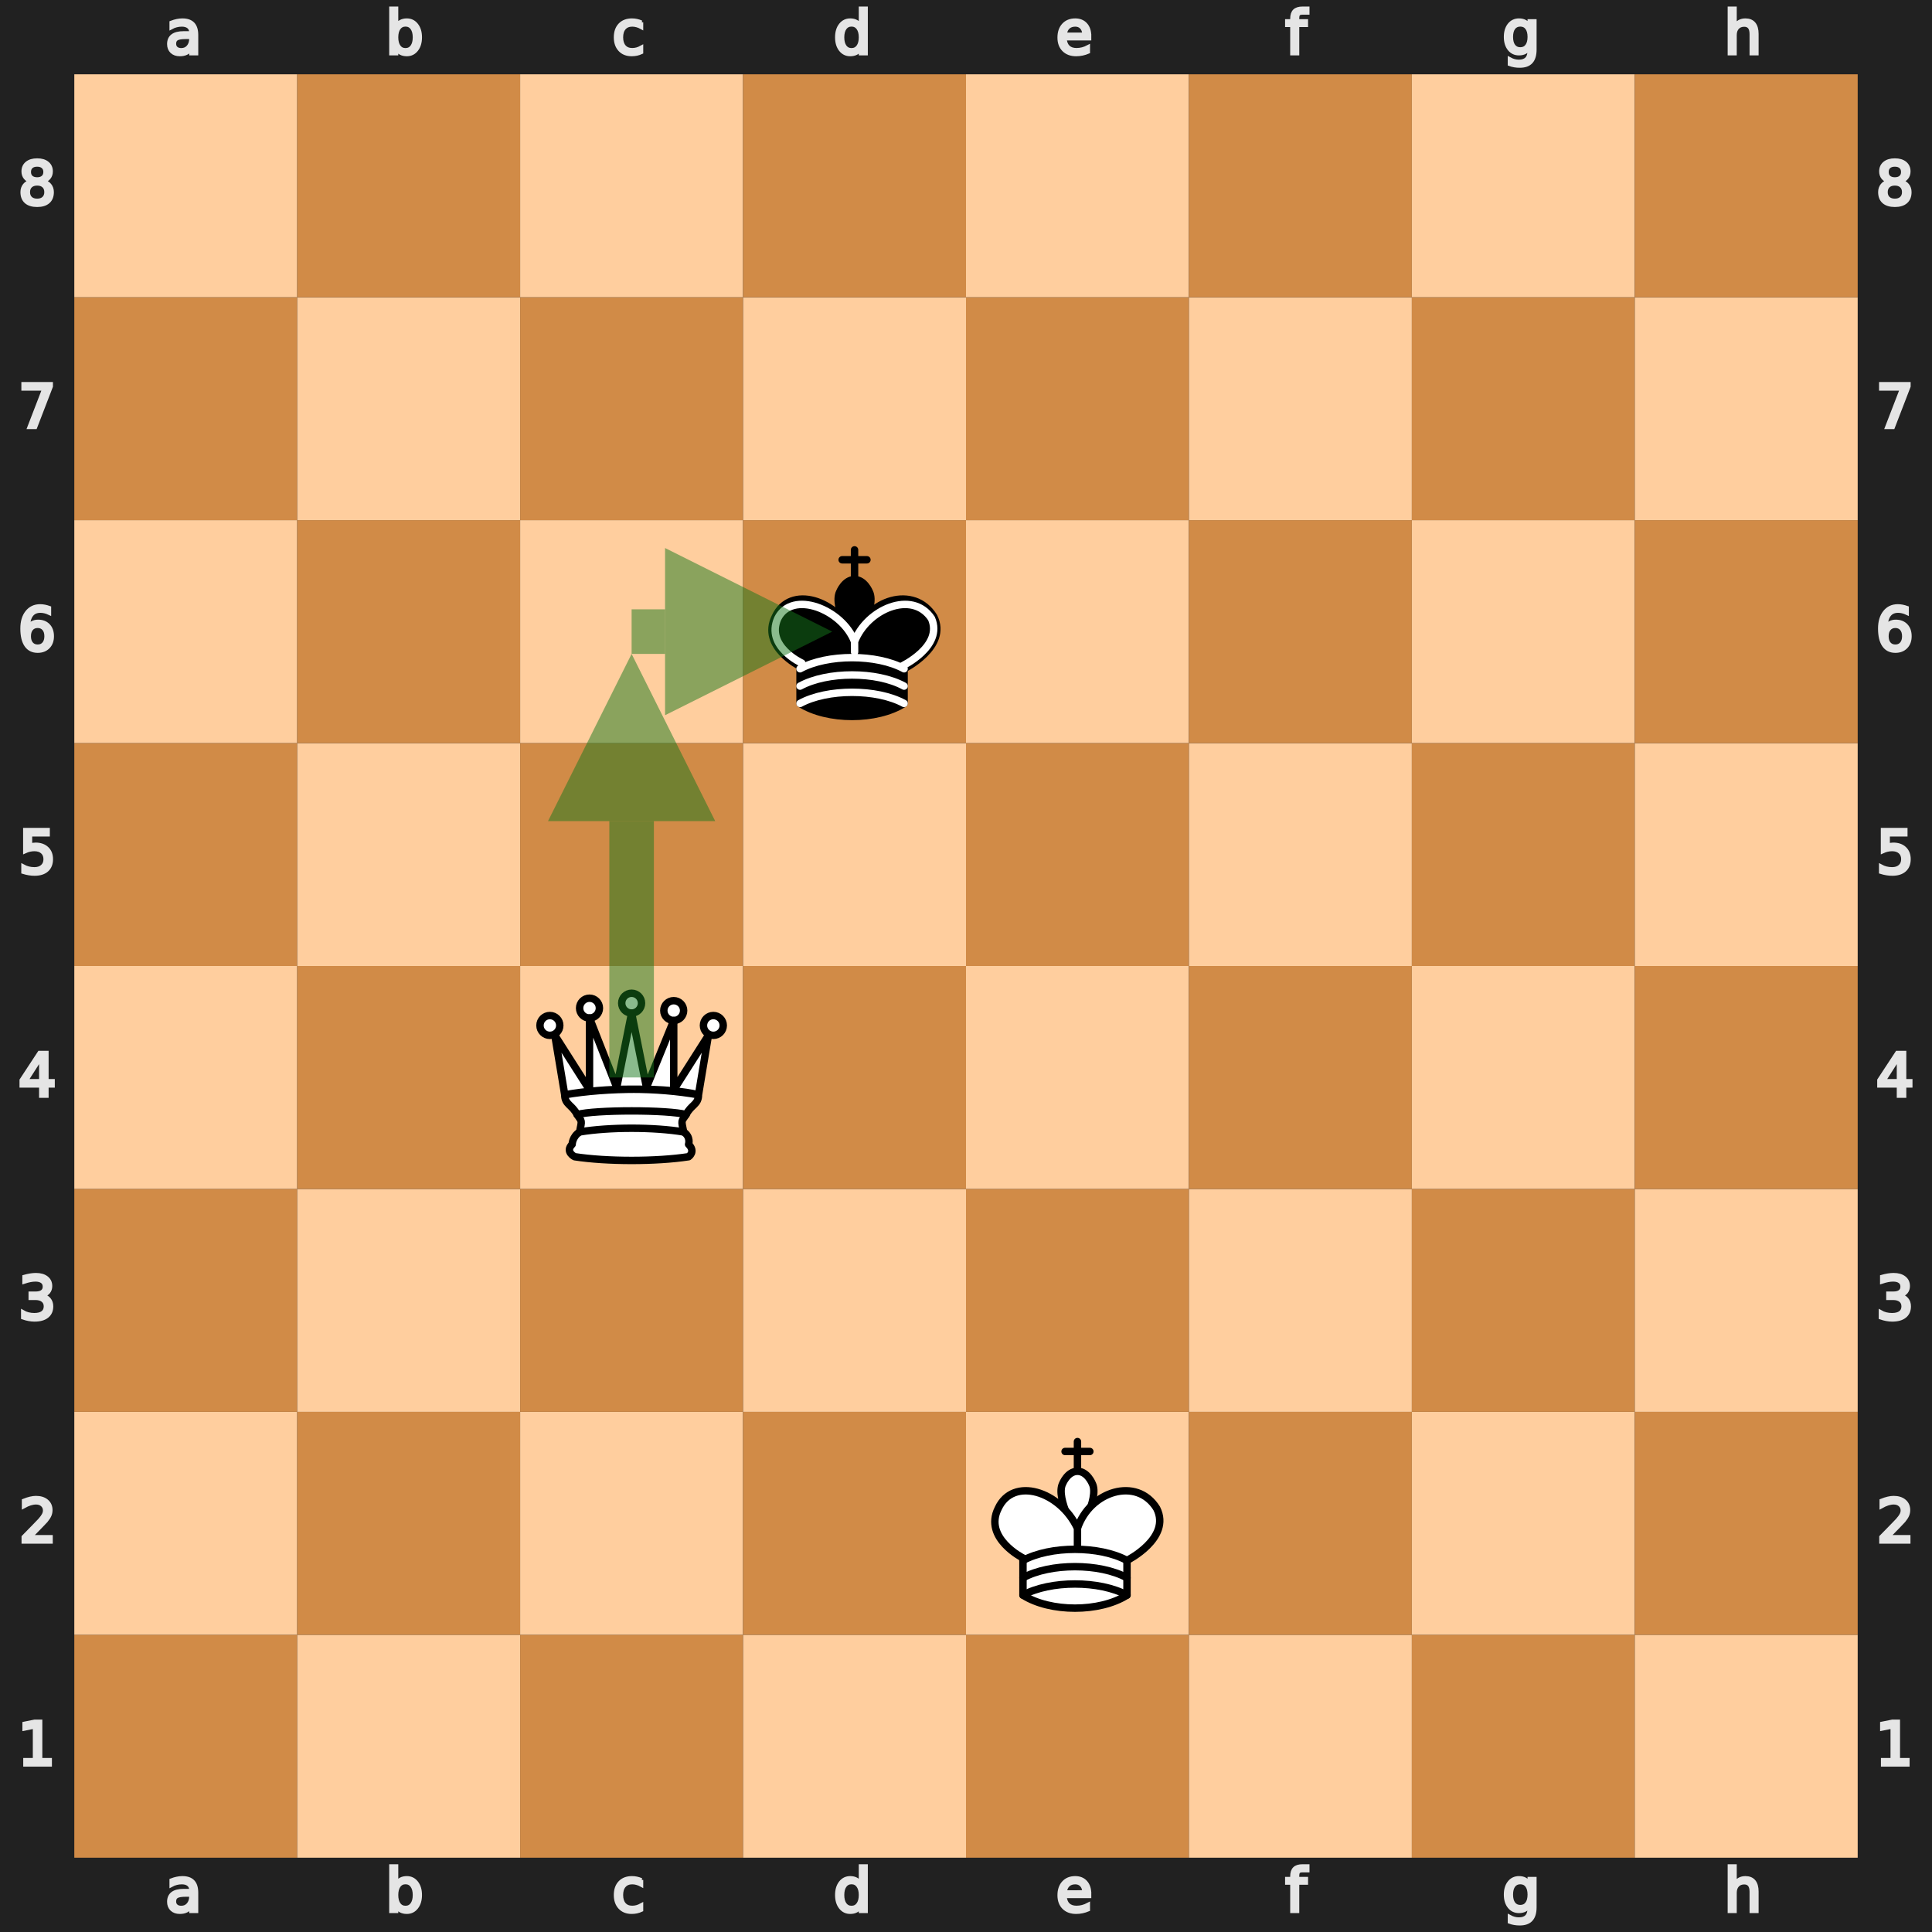
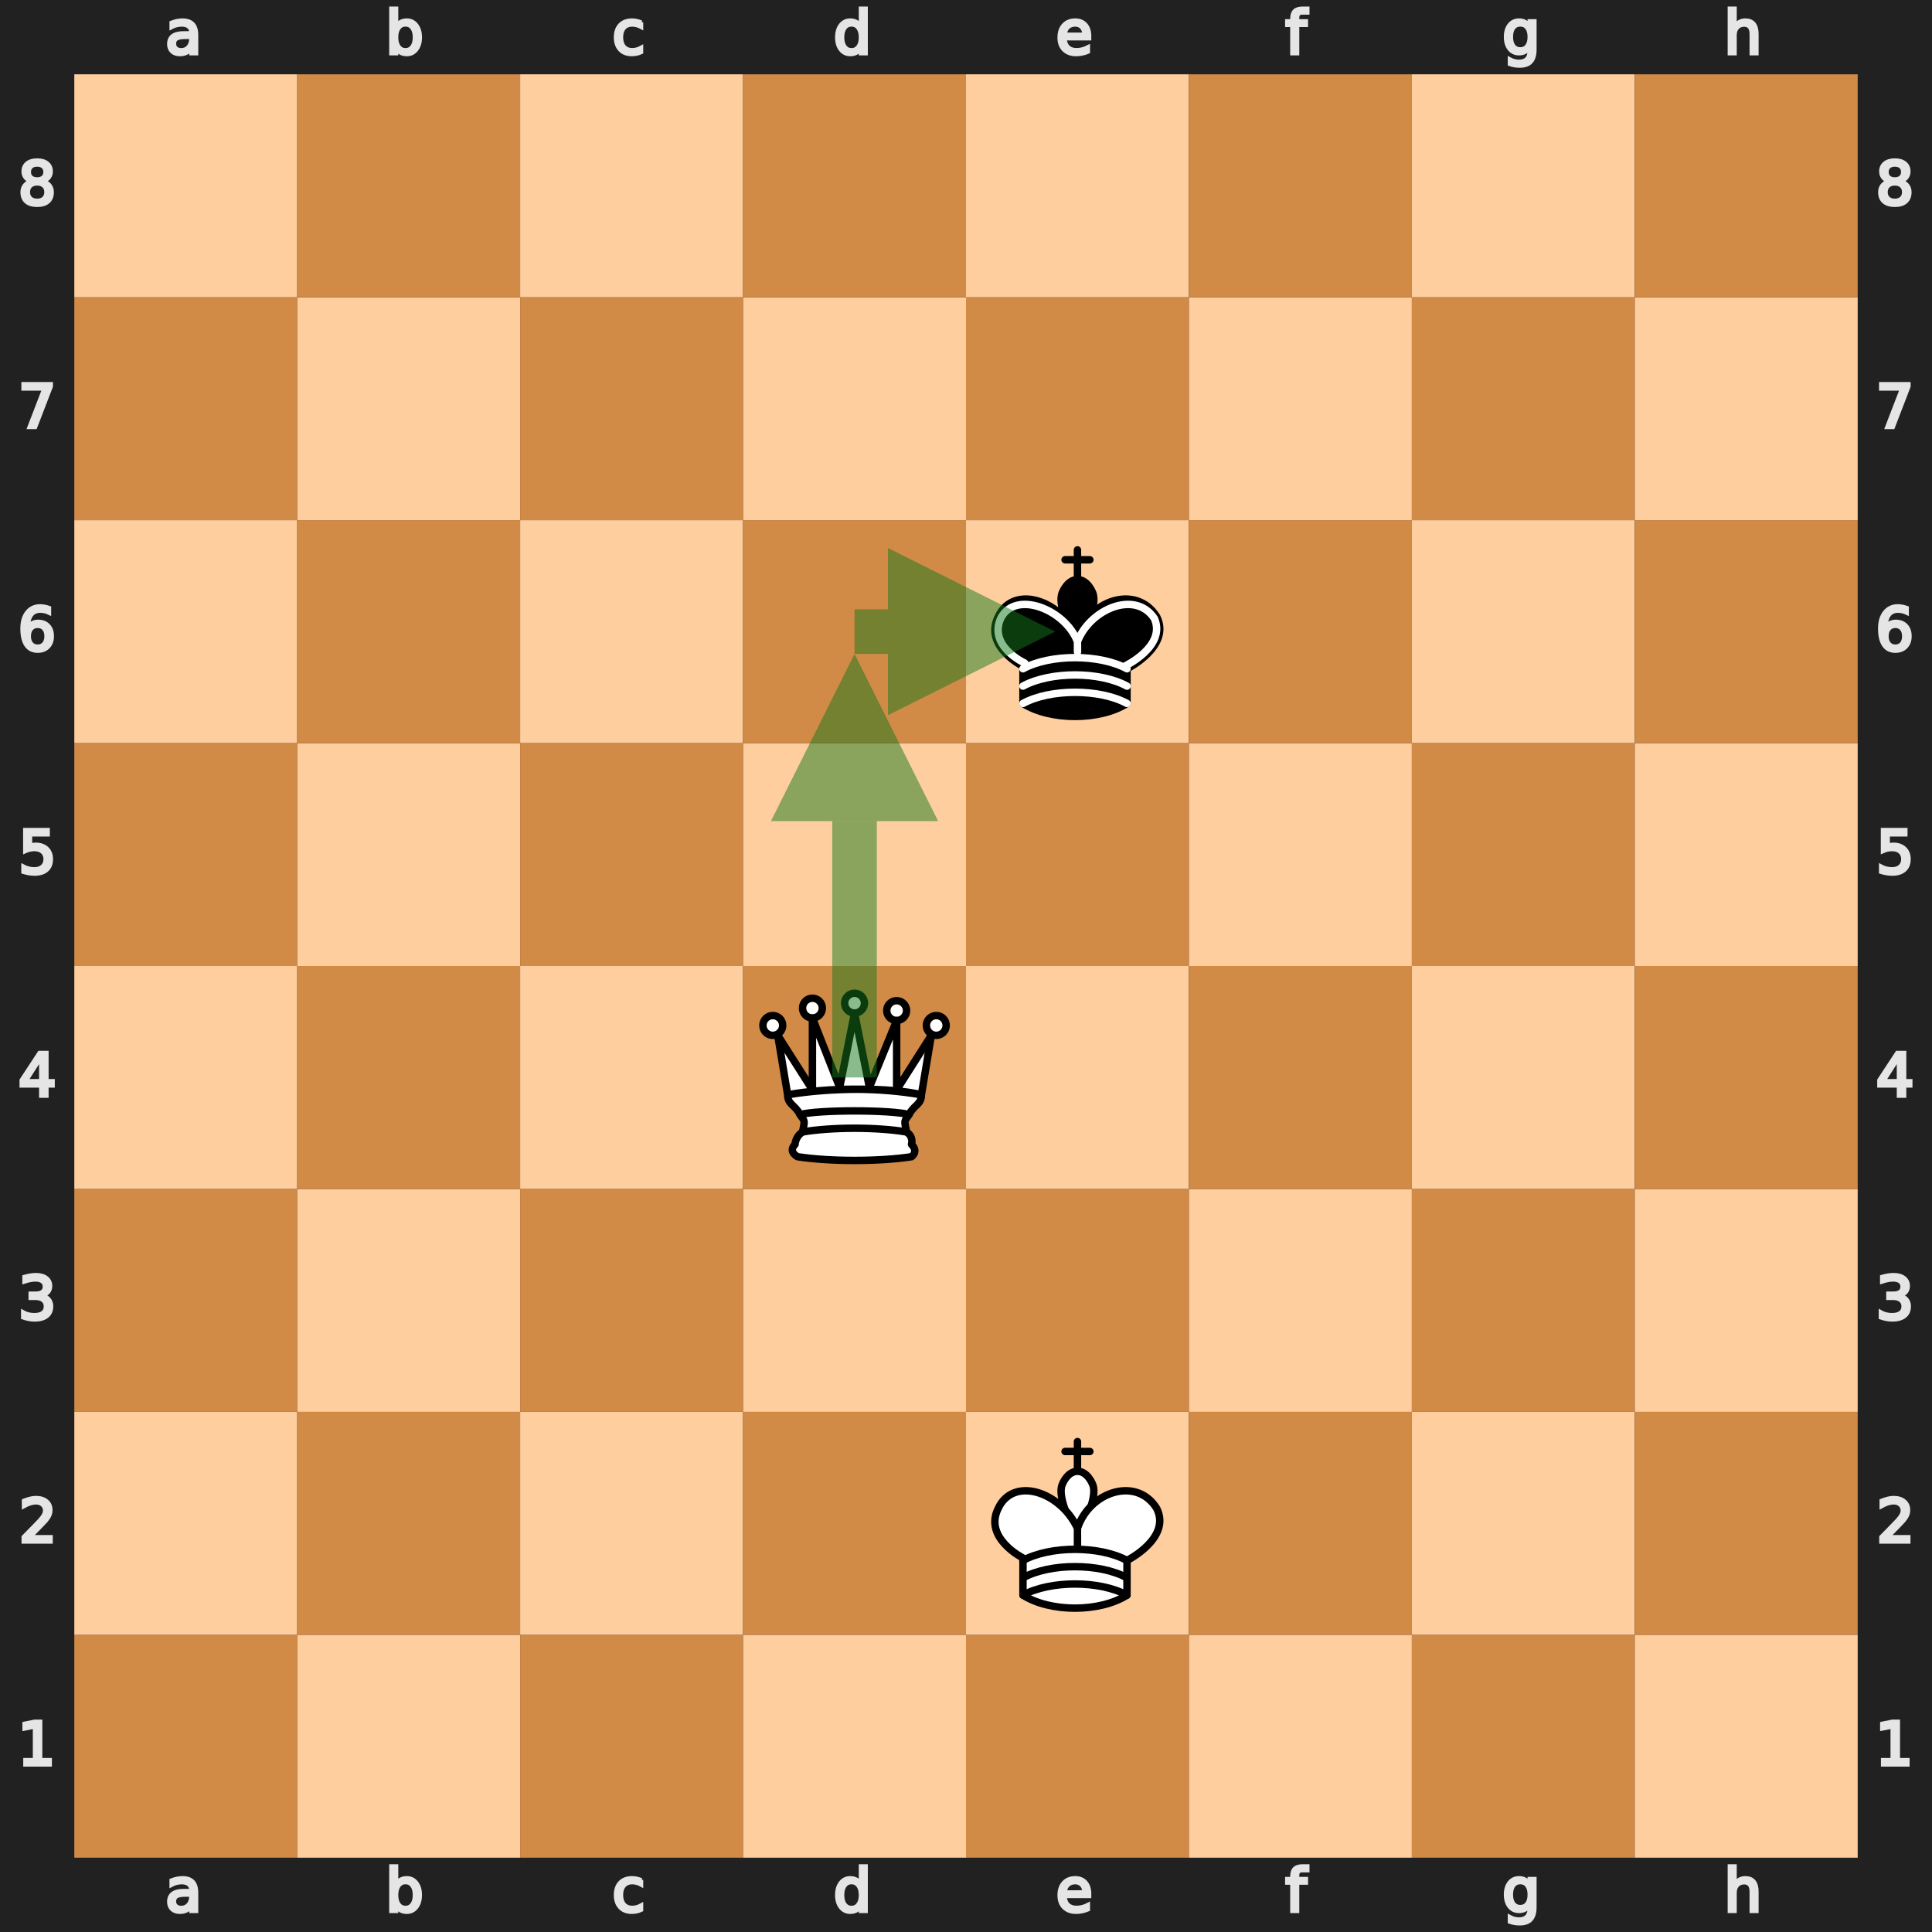
<svg xmlns="http://www.w3.org/2000/svg" xmlns:xlink="http://www.w3.org/1999/xlink" version="1.2" baseProfile="tiny" viewBox="0 0 390 390">
  <defs>
    <g id="white-queen" class="white queen" fill="#fff" fill-rule="evenodd" stroke="#000" stroke-width="1.5" stroke-linecap="round" stroke-linejoin="round">
      <path d="M8 12a2 2 0 1 1-4 0 2 2 0 1 1 4 0zM24.5 7.5a2 2 0 1 1-4 0 2 2 0 1 1 4 0zM41 12a2 2 0 1 1-4 0 2 2 0 1 1 4 0zM16 8.5a2 2 0 1 1-4 0 2 2 0 1 1 4 0zM33 9a2 2 0 1 1-4 0 2 2 0 1 1 4 0z" />
      <path d="M9 26c8.5-1.5 21-1.5 27 0l2-12-7 11V11l-5.5 13.5-3-15-3 15-5.5-14V25L7 14l2 12zM9 26c0 2 1.5 2 2.5 4 1 1.5 1 1 .5 3.5-1.5 1-1.5 2.5-1.5 2.5-1.5 1.5.5 2.5.5 2.5 6.5 1 16.5 1 23 0 0 0 1.5-1 0-2.5 0 0 .5-1.5-1-2.5-.5-2.5-.5-2 .5-3.5 1-2 2.5-2 2.5-4-8.5-1.5-18.5-1.5-27 0z" stroke-linecap="butt" />
      <path d="M11.5 30c3.5-1 18.5-1 22 0M12 33.5c6-1 15-1 21 0" fill="none" />
    </g>
    <g id="white-king" class="white king" fill="none" fill-rule="evenodd" stroke="#000" stroke-width="1.5" stroke-linecap="round" stroke-linejoin="round">
      <path d="M22.5 11.63V6M20 8h5" stroke-linejoin="miter" />
      <path d="M22.5 25s4.5-7.5 3-10.5c0 0-1-2.5-3-2.5s-3 2.5-3 2.5c-1.5 3 3 10.5 3 10.5" fill="#fff" stroke-linecap="butt" stroke-linejoin="miter" />
      <path d="M11.5 37c5.5 3.5 15.5 3.5 21 0v-7s9-4.5 6-10.5c-4-6.5-13.5-3.5-16 4V27v-3.5c-3.5-7.5-13-10.5-16-4-3 6 5 10 5 10V37z" fill="#fff" />
      <path d="M11.5 30c5.5-3 15.5-3 21 0m-21 3.5c5.5-3 15.5-3 21 0m-21 3.5c5.5-3 15.5-3 21 0" />
    </g>
    <g id="black-king" class="black king" fill="none" fill-rule="evenodd" stroke="#000" stroke-width="1.5" stroke-linecap="round" stroke-linejoin="round">
      <path d="M22.5 11.63V6" stroke-linejoin="miter" />
      <path d="M22.5 25s4.5-7.5 3-10.5c0 0-1-2.5-3-2.5s-3 2.5-3 2.5c-1.5 3 3 10.5 3 10.5" fill="#000" stroke-linecap="butt" stroke-linejoin="miter" />
      <path d="M11.5 37c5.5 3.5 15.5 3.5 21 0v-7s9-4.5 6-10.5c-4-6.5-13.5-3.5-16 4V27v-3.5c-3.5-7.5-13-10.5-16-4-3 6 5 10 5 10V37z" fill="#000" />
      <path d="M20 8h5" stroke-linejoin="miter" />
      <path d="M32 29.5s8.5-4 6.03-9.65C34.15 14 25 18 22.5 24.5l.01 2.1-.01-2.1C20 18 9.906 14 6.997 19.85c-2.497 5.65 4.853 9 4.853 9M11.5 30c5.5-3 15.5-3 21 0m-21 3.5c5.5-3 15.5-3 21 0m-21 3.5c5.5-3 15.5-3 21 0" stroke="#fff" />
    </g>
  </defs>
  <rect x="0" y="0" width="390" height="390" fill="#212121" />
  <g transform="translate(20, 0) scale(0.75, 0.75)" fill="#e5e5e5" stroke="#e5e5e5">
    <path d="M23.328 10.016q-1.742 0-2.414.398-.672.398-.672 1.36 0 .765.5 1.218.508.445 1.375.445 1.196 0 1.914-.843.727-.852.727-2.258v-.32zm2.867-.594v4.992h-1.437v-1.328q-.492.797-1.227 1.18-.734.375-1.797.375-1.343 0-2.14-.75-.79-.758-.79-2.024 0-1.476.985-2.226.992-.75 2.953-.75h2.016V8.75q0-.992-.656-1.531-.649-.547-1.829-.547-.75 0-1.46.18-.711.18-1.368.539V6.062q.79-.304 1.532-.453.742-.156 1.445-.156 1.898 0 2.836.984.937.985.937 2.985z" />
  </g>
  <g transform="translate(20, 375) scale(0.75, 0.75)" fill="#e5e5e5" stroke="#e5e5e5">
    <path d="M23.328 10.016q-1.742 0-2.414.398-.672.398-.672 1.36 0 .765.5 1.218.508.445 1.375.445 1.196 0 1.914-.843.727-.852.727-2.258v-.32zm2.867-.594v4.992h-1.437v-1.328q-.492.797-1.227 1.18-.734.375-1.797.375-1.343 0-2.14-.75-.79-.758-.79-2.024 0-1.476.985-2.226.992-.75 2.953-.75h2.016V8.75q0-.992-.656-1.531-.649-.547-1.829-.547-.75 0-1.46.18-.711.18-1.368.539V6.062q.79-.304 1.532-.453.742-.156 1.445-.156 1.898 0 2.836.984.937.985.937 2.985z" />
  </g>
  <g transform="translate(65, 0) scale(0.75, 0.75)" fill="#e5e5e5" stroke="#e5e5e5">
    <path d="M24.922 10.047q0-1.586-.656-2.485-.649-.906-1.79-.906-1.14 0-1.796.906-.649.899-.649 2.485 0 1.586.649 2.492.656.898 1.797.898 1.14 0 1.789-.898.656-.906.656-2.492zm-4.89-3.055q.452-.781 1.14-1.156.695-.383 1.656-.383 1.594 0 2.586 1.266 1 1.265 1 3.328 0 2.062-1 3.328-.992 1.266-2.586 1.266-.96 0-1.656-.375-.688-.383-1.14-1.164v1.312h-1.446V2.258h1.445z" />
  </g>
  <g transform="translate(65, 375) scale(0.75, 0.75)" fill="#e5e5e5" stroke="#e5e5e5">
    <path d="M24.922 10.047q0-1.586-.656-2.485-.649-.906-1.79-.906-1.14 0-1.796.906-.649.899-.649 2.485 0 1.586.649 2.492.656.898 1.797.898 1.14 0 1.789-.898.656-.906.656-2.492zm-4.89-3.055q.452-.781 1.14-1.156.695-.383 1.656-.383 1.594 0 2.586 1.266 1 1.265 1 3.328 0 2.062-1 3.328-.992 1.266-2.586 1.266-.96 0-1.656-.375-.688-.383-1.14-1.164v1.312h-1.446V2.258h1.445z" />
  </g>
  <g transform="translate(110, 0) scale(0.75, 0.75)" fill="#e5e5e5" stroke="#e5e5e5">
    <path d="M25.96 6v1.344q-.608-.336-1.226-.5-.609-.172-1.234-.172-1.398 0-2.172.89-.773.883-.773 2.485 0 1.601.773 2.492.774.883 2.172.883.625 0 1.234-.164.618-.172 1.227-.508v1.328q-.602.281-1.25.422-.64.14-1.367.14-1.977 0-3.14-1.242-1.165-1.242-1.165-3.351 0-2.14 1.172-3.367 1.18-1.227 3.227-1.227.664 0 1.296.14.633.134 1.227.407z" />
  </g>
  <g transform="translate(110, 375) scale(0.75, 0.75)" fill="#e5e5e5" stroke="#e5e5e5">
    <path d="M25.96 6v1.344q-.608-.336-1.226-.5-.609-.172-1.234-.172-1.398 0-2.172.89-.773.883-.773 2.485 0 1.601.773 2.492.774.883 2.172.883.625 0 1.234-.164.618-.172 1.227-.508v1.328q-.602.281-1.25.422-.64.14-1.367.14-1.977 0-3.14-1.242-1.165-1.242-1.165-3.351 0-2.14 1.172-3.367 1.18-1.227 3.227-1.227.664 0 1.296.14.633.134 1.227.407z" />
  </g>
  <g transform="translate(155, 0) scale(0.75, 0.75)" fill="#e5e5e5" stroke="#e5e5e5">
    <path d="M24.973 6.992V2.258h1.437v12.156h-1.437v-1.312q-.453.78-1.149 1.164-.687.375-1.656.375-1.586 0-2.586-1.266-.992-1.266-.992-3.328 0-2.063.992-3.328 1-1.266 2.586-1.266.969 0 1.656.383.696.375 1.149 1.156zm-4.899 3.055q0 1.586.649 2.492.656.898 1.797.898 1.14 0 1.796-.898.657-.906.657-2.492 0-1.586-.657-2.485-.656-.906-1.796-.906-1.141 0-1.797.906-.649.899-.649 2.485z" />
  </g>
  <g transform="translate(155, 375) scale(0.75, 0.75)" fill="#e5e5e5" stroke="#e5e5e5">
    <path d="M24.973 6.992V2.258h1.437v12.156h-1.437v-1.312q-.453.78-1.149 1.164-.687.375-1.656.375-1.586 0-2.586-1.266-.992-1.266-.992-3.328 0-2.063.992-3.328 1-1.266 2.586-1.266.969 0 1.656.383.696.375 1.149 1.156zm-4.899 3.055q0 1.586.649 2.492.656.898 1.797.898 1.14 0 1.796-.898.657-.906.657-2.492 0-1.586-.657-2.485-.656-.906-1.796-.906-1.141 0-1.797.906-.649.899-.649 2.485z" />
  </g>
  <g transform="translate(200, 0) scale(0.75, 0.75)" fill="#e5e5e5" stroke="#e5e5e5">
    <path d="M26.555 9.68v.703h-6.61q.094 1.484.89 2.265.806.774 2.235.774.828 0 1.602-.203.781-.203 1.547-.61v1.36q-.774.328-1.586.5-.813.172-1.649.172-2.093 0-3.32-1.22-1.219-1.218-1.219-3.296 0-2.148 1.157-3.406 1.164-1.266 3.132-1.266 1.766 0 2.79 1.14 1.03 1.134 1.03 3.087zm-1.438-.422q-.015-1.18-.664-1.883-.64-.703-1.703-.703-1.203 0-1.93.68-.718.68-.828 1.914z" />
  </g>
  <g transform="translate(200, 375) scale(0.75, 0.75)" fill="#e5e5e5" stroke="#e5e5e5">
    <path d="M26.555 9.68v.703h-6.61q.094 1.484.89 2.265.806.774 2.235.774.828 0 1.602-.203.781-.203 1.547-.61v1.36q-.774.328-1.586.5-.813.172-1.649.172-2.093 0-3.32-1.22-1.219-1.218-1.219-3.296 0-2.148 1.157-3.406 1.164-1.266 3.132-1.266 1.766 0 2.79 1.14 1.03 1.134 1.03 3.087zm-1.438-.422q-.015-1.18-.664-1.883-.64-.703-1.703-.703-1.203 0-1.93.68-.718.68-.828 1.914z" />
  </g>
  <g transform="translate(245, 0) scale(0.75, 0.75)" fill="#e5e5e5" stroke="#e5e5e5">
    <path d="M25.285 2.258v1.195H23.91q-.773 0-1.078.313-.297.312-.297 1.125v.773h2.367v1.117h-2.367v7.633H21.09V6.781h-1.375V5.664h1.375v-.61q0-1.46.68-2.124.68-.672 2.156-.672z" />
  </g>
  <g transform="translate(245, 375) scale(0.75, 0.75)" fill="#e5e5e5" stroke="#e5e5e5">
    <path d="M25.285 2.258v1.195H23.91q-.773 0-1.078.313-.297.312-.297 1.125v.773h2.367v1.117h-2.367v7.633H21.09V6.781h-1.375V5.664h1.375v-.61q0-1.46.68-2.124.68-.672 2.156-.672z" />
  </g>
  <g transform="translate(290, 0) scale(0.75, 0.75)" fill="#e5e5e5" stroke="#e5e5e5">
    <path d="M24.973 9.937q0-1.562-.649-2.421-.64-.86-1.804-.86-1.157 0-1.805.86-.64.859-.64 2.421 0 1.555.64 2.415.648.859 1.805.859 1.164 0 1.804-.86.649-.859.649-2.414zm1.437 3.391q0 2.234-.992 3.32-.992 1.094-3.04 1.094-.757 0-1.429-.117-.672-.11-1.304-.344v-1.398q.632.344 1.25.508.617.164 1.257.164 1.414 0 2.118-.743.703-.734.703-2.226v-.711q-.446.773-1.141 1.156-.695.383-1.664.383-1.61 0-2.594-1.227-.984-1.226-.984-3.25 0-2.03.984-3.257.985-1.227 2.594-1.227.969 0 1.664.383t1.14 1.156V5.664h1.438z" />
  </g>
  <g transform="translate(290, 375) scale(0.75, 0.75)" fill="#e5e5e5" stroke="#e5e5e5">
    <path d="M24.973 9.937q0-1.562-.649-2.421-.64-.86-1.804-.86-1.157 0-1.805.86-.64.859-.64 2.421 0 1.555.64 2.415.648.859 1.805.859 1.164 0 1.804-.86.649-.859.649-2.414zm1.437 3.391q0 2.234-.992 3.32-.992 1.094-3.04 1.094-.757 0-1.429-.117-.672-.11-1.304-.344v-1.398q.632.344 1.25.508.617.164 1.257.164 1.414 0 2.118-.743.703-.734.703-2.226v-.711q-.446.773-1.141 1.156-.695.383-1.664.383-1.61 0-2.594-1.227-.984-1.226-.984-3.25 0-2.03.984-3.257.985-1.227 2.594-1.227.969 0 1.664.383t1.14 1.156V5.664h1.438z" />
  </g>
  <g transform="translate(335, 0) scale(0.75, 0.75)" fill="#e5e5e5" stroke="#e5e5e5">
    <path d="M26.164 9.133v5.281h-1.437V9.18q0-1.243-.485-1.86-.484-.617-1.453-.617-1.164 0-1.836.742-.672.742-.672 2.024v4.945h-1.445V2.258h1.445v4.765q.516-.789 1.211-1.18.703-.39 1.617-.39 1.508 0 2.282.938.773.93.773 2.742z" />
  </g>
  <g transform="translate(335, 375) scale(0.75, 0.75)" fill="#e5e5e5" stroke="#e5e5e5">
    <path d="M26.164 9.133v5.281h-1.437V9.18q0-1.243-.485-1.86-.484-.617-1.453-.617-1.164 0-1.836.742-.672.742-.672 2.024v4.945h-1.445V2.258h1.445v4.765q.516-.789 1.211-1.18.703-.39 1.617-.39 1.508 0 2.282.938.773.93.773 2.742z" />
  </g>
  <g transform="translate(0, 335) scale(0.75, 0.75)" fill="#e5e5e5" stroke="#e5e5e5">
    <path d="M6.754 26.996h2.578v-8.898l-2.805.562v-1.437l2.79-.563h1.578v10.336h2.578v1.328h-6.72z" />
  </g>
  <g transform="translate(375, 335) scale(0.75, 0.75)" fill="#e5e5e5" stroke="#e5e5e5">
    <path d="M6.754 26.996h2.578v-8.898l-2.805.562v-1.437l2.79-.563h1.578v10.336h2.578v1.328h-6.72z" />
  </g>
  <g transform="translate(0, 290) scale(0.75, 0.75)" fill="#e5e5e5" stroke="#e5e5e5">
    <path d="M8.195 26.996h5.508v1.328H6.297v-1.328q.898-.93 2.445-2.492 1.555-1.57 1.953-2.024.758-.851 1.055-1.437.305-.594.305-1.164 0-.93-.657-1.516-.648-.586-1.695-.586-.742 0-1.57.258-.82.258-1.758.781v-1.593q.953-.383 1.781-.578.828-.196 1.516-.196 1.812 0 2.89.906 1.079.907 1.079 2.422 0 .72-.274 1.368-.265.64-.976 1.515-.196.227-1.243 1.313-1.046 1.078-2.953 3.023z" />
  </g>
  <g transform="translate(375, 290) scale(0.75, 0.75)" fill="#e5e5e5" stroke="#e5e5e5">
    <path d="M8.195 26.996h5.508v1.328H6.297v-1.328q.898-.93 2.445-2.492 1.555-1.57 1.953-2.024.758-.851 1.055-1.437.305-.594.305-1.164 0-.93-.657-1.516-.648-.586-1.695-.586-.742 0-1.57.258-.82.258-1.758.781v-1.593q.953-.383 1.781-.578.828-.196 1.516-.196 1.812 0 2.89.906 1.079.907 1.079 2.422 0 .72-.274 1.368-.265.64-.976 1.515-.196.227-1.243 1.313-1.046 1.078-2.953 3.023z" />
  </g>
  <g transform="translate(0, 245) scale(0.75, 0.75)" fill="#e5e5e5" stroke="#e5e5e5">
    <path d="M11.434 22.035q1.132.242 1.765 1.008.64.766.64 1.89 0 1.727-1.187 2.672-1.187.946-3.375.946-.734 0-1.515-.149-.774-.14-1.602-.43V26.45q.656.383 1.438.578.78.196 1.632.196 1.485 0 2.258-.586.782-.586.782-1.703 0-1.032-.727-1.61-.719-.586-2.008-.586h-1.36v-1.297h1.423q1.164 0 1.78-.46.618-.47.618-1.344 0-.899-.64-1.375-.633-.485-1.82-.485-.65 0-1.391.141-.743.14-1.633.437V16.95q.898-.25 1.68-.375.788-.125 1.484-.125 1.797 0 2.844.82 1.046.813 1.046 2.204 0 .968-.554 1.64-.555.664-1.578.922z" />
  </g>
  <g transform="translate(375, 245) scale(0.75, 0.75)" fill="#e5e5e5" stroke="#e5e5e5">
    <path d="M11.434 22.035q1.132.242 1.765 1.008.64.766.64 1.89 0 1.727-1.187 2.672-1.187.946-3.375.946-.734 0-1.515-.149-.774-.14-1.602-.43V26.45q.656.383 1.438.578.78.196 1.632.196 1.485 0 2.258-.586.782-.586.782-1.703 0-1.032-.727-1.61-.719-.586-2.008-.586h-1.36v-1.297h1.423q1.164 0 1.78-.46.618-.47.618-1.344 0-.899-.64-1.375-.633-.485-1.82-.485-.65 0-1.391.141-.743.14-1.633.437V16.95q.898-.25 1.68-.375.788-.125 1.484-.125 1.797 0 2.844.82 1.046.813 1.046 2.204 0 .968-.554 1.64-.555.664-1.578.922z" />
  </g>
  <g transform="translate(0, 200) scale(0.75, 0.75)" fill="#e5e5e5" stroke="#e5e5e5">
    <path d="M11.016 18.035L7.03 24.262h3.985zm-.414-1.375h1.984v7.602h1.664v1.312h-1.664v2.75h-1.57v-2.75H5.75v-1.523z" />
  </g>
  <g transform="translate(375, 200) scale(0.75, 0.75)" fill="#e5e5e5" stroke="#e5e5e5">
    <path d="M11.016 18.035L7.03 24.262h3.985zm-.414-1.375h1.984v7.602h1.664v1.312h-1.664v2.75h-1.57v-2.75H5.75v-1.523z" />
  </g>
  <g transform="translate(0, 155) scale(0.75, 0.75)" fill="#e5e5e5" stroke="#e5e5e5">
    <path d="M6.719 16.66h6.195v1.328h-4.75v2.86q.344-.118.688-.172.343-.063.687-.063 1.953 0 3.094 1.07 1.14 1.07 1.14 2.899 0 1.883-1.171 2.93-1.172 1.039-3.305 1.039-.735 0-1.5-.125-.758-.125-1.57-.375v-1.586q.703.383 1.453.57.75.188 1.586.188 1.351 0 2.14-.711.79-.711.79-1.93 0-1.219-.79-1.93-.789-.71-2.14-.71-.633 0-1.266.14-.625.14-1.281.438z" />
  </g>
  <g transform="translate(375, 155) scale(0.75, 0.75)" fill="#e5e5e5" stroke="#e5e5e5">
    <path d="M6.719 16.66h6.195v1.328h-4.75v2.86q.344-.118.688-.172.343-.063.687-.063 1.953 0 3.094 1.07 1.14 1.07 1.14 2.899 0 1.883-1.171 2.93-1.172 1.039-3.305 1.039-.735 0-1.5-.125-.758-.125-1.57-.375v-1.586q.703.383 1.453.57.75.188 1.586.188 1.351 0 2.14-.711.79-.711.79-1.93 0-1.219-.79-1.93-.789-.71-2.14-.71-.633 0-1.266.14-.625.14-1.281.438z" />
  </g>
  <g transform="translate(0, 110) scale(0.75, 0.75)" fill="#e5e5e5" stroke="#e5e5e5">
    <path d="M10.137 21.863q-1.063 0-1.688.727-.617.726-.617 1.992 0 1.258.617 1.992.625.727 1.688.727 1.062 0 1.68-.727.624-.734.624-1.992 0-1.266-.625-1.992-.617-.727-1.68-.727zm3.133-4.945v1.437q-.594-.28-1.204-.43-.601-.148-1.195-.148-1.562 0-2.39 1.055-.82 1.055-.938 3.188.46-.68 1.156-1.04.696-.367 1.531-.367 1.758 0 2.774 1.07 1.023 1.063 1.023 2.899 0 1.797-1.062 2.883-1.063 1.086-2.828 1.086-2.024 0-3.094-1.547-1.07-1.555-1.07-4.5 0-2.766 1.312-4.406 1.313-1.649 3.524-1.649.593 0 1.195.117.61.118 1.266.352z" />
  </g>
  <g transform="translate(375, 110) scale(0.75, 0.75)" fill="#e5e5e5" stroke="#e5e5e5">
    <path d="M10.137 21.863q-1.063 0-1.688.727-.617.726-.617 1.992 0 1.258.617 1.992.625.727 1.688.727 1.062 0 1.68-.727.624-.734.624-1.992 0-1.266-.625-1.992-.617-.727-1.68-.727zm3.133-4.945v1.437q-.594-.28-1.204-.43-.601-.148-1.195-.148-1.562 0-2.39 1.055-.82 1.055-.938 3.188.46-.68 1.156-1.04.696-.367 1.531-.367 1.758 0 2.774 1.07 1.023 1.063 1.023 2.899 0 1.797-1.062 2.883-1.063 1.086-2.828 1.086-2.024 0-3.094-1.547-1.07-1.555-1.07-4.5 0-2.766 1.312-4.406 1.313-1.649 3.524-1.649.593 0 1.195.117.61.118 1.266.352z" />
  </g>
  <g transform="translate(0, 65) scale(0.75, 0.75)" fill="#e5e5e5" stroke="#e5e5e5">
    <path d="M6.25 16.66h7.5v.672L9.516 28.324H7.867l3.985-10.336H6.25z" />
  </g>
  <g transform="translate(375, 65) scale(0.75, 0.75)" fill="#e5e5e5" stroke="#e5e5e5">
    <path d="M6.25 16.66h7.5v.672L9.516 28.324H7.867l3.985-10.336H6.25z" />
  </g>
  <g transform="translate(0, 20) scale(0.75, 0.75)" fill="#e5e5e5" stroke="#e5e5e5">
    <path d="M10 22.785q-1.125 0-1.773.602-.641.601-.641 1.656t.64 1.656q.649.602 1.774.602t1.773-.602q.649-.61.649-1.656 0-1.055-.649-1.656-.64-.602-1.773-.602zm-1.578-.672q-1.016-.25-1.586-.945-.563-.695-.563-1.695 0-1.399.993-2.211 1-.813 2.734-.813 1.742 0 2.734.813.993.812.993 2.21 0 1-.57 1.696-.563.695-1.571.945 1.14.266 1.773 1.04.641.773.641 1.89 0 1.695-1.04 2.602-1.03.906-2.96.906t-2.969-.906Q6 26.738 6 25.043q0-1.117.64-1.89.641-.774 1.782-1.04zm-.578-2.492q0 .906.562 1.414.57.508 1.594.508 1.016 0 1.586-.508.578-.508.578-1.414 0-.906-.578-1.414-.57-.508-1.586-.508-1.023 0-1.594.508-.562.508-.562 1.414z" />
  </g>
  <g transform="translate(375, 20) scale(0.75, 0.75)" fill="#e5e5e5" stroke="#e5e5e5">
    <path d="M10 22.785q-1.125 0-1.773.602-.641.601-.641 1.656t.64 1.656q.649.602 1.774.602t1.773-.602q.649-.61.649-1.656 0-1.055-.649-1.656-.64-.602-1.773-.602zm-1.578-.672q-1.016-.25-1.586-.945-.563-.695-.563-1.695 0-1.399.993-2.211 1-.813 2.734-.813 1.742 0 2.734.813.993.812.993 2.21 0 1-.57 1.696-.563.695-1.571.945 1.14.266 1.773 1.04.641.773.641 1.89 0 1.695-1.04 2.602-1.03.906-2.96.906t-2.969-.906Q6 26.738 6 25.043q0-1.117.64-1.89.641-.774 1.782-1.04zm-.578-2.492q0 .906.562 1.414.57.508 1.594.508 1.016 0 1.586-.508.578-.508.578-1.414 0-.906-.578-1.414-.57-.508-1.586-.508-1.023 0-1.594.508-.562.508-.562 1.414z" />
  </g>
  <rect x="15" y="330" width="45" height="45" class="square dark a1" stroke="none" fill="#d18b47" />
  <rect x="60" y="330" width="45" height="45" class="square light b1" stroke="none" fill="#ffce9e" />
  <rect x="105" y="330" width="45" height="45" class="square dark c1" stroke="none" fill="#d18b47" />
  <rect x="150" y="330" width="45" height="45" class="square light d1" stroke="none" fill="#ffce9e" />
  <rect x="195" y="330" width="45" height="45" class="square dark e1" stroke="none" fill="#d18b47" />
  <rect x="240" y="330" width="45" height="45" class="square light f1" stroke="none" fill="#ffce9e" />
  <rect x="285" y="330" width="45" height="45" class="square dark g1" stroke="none" fill="#d18b47" />
  <rect x="330" y="330" width="45" height="45" class="square light h1" stroke="none" fill="#ffce9e" />
  <rect x="15" y="285" width="45" height="45" class="square light a2" stroke="none" fill="#ffce9e" />
  <rect x="60" y="285" width="45" height="45" class="square dark b2" stroke="none" fill="#d18b47" />
  <rect x="105" y="285" width="45" height="45" class="square light c2" stroke="none" fill="#ffce9e" />
  <rect x="150" y="285" width="45" height="45" class="square dark d2" stroke="none" fill="#d18b47" />
  <rect x="195" y="285" width="45" height="45" class="square light e2" stroke="none" fill="#ffce9e" />
  <rect x="240" y="285" width="45" height="45" class="square dark f2" stroke="none" fill="#d18b47" />
  <rect x="285" y="285" width="45" height="45" class="square light g2" stroke="none" fill="#ffce9e" />
  <rect x="330" y="285" width="45" height="45" class="square dark h2" stroke="none" fill="#d18b47" />
  <rect x="15" y="240" width="45" height="45" class="square dark a3" stroke="none" fill="#d18b47" />
  <rect x="60" y="240" width="45" height="45" class="square light b3" stroke="none" fill="#ffce9e" />
  <rect x="105" y="240" width="45" height="45" class="square dark c3" stroke="none" fill="#d18b47" />
  <rect x="150" y="240" width="45" height="45" class="square light d3" stroke="none" fill="#ffce9e" />
  <rect x="195" y="240" width="45" height="45" class="square dark e3" stroke="none" fill="#d18b47" />
  <rect x="240" y="240" width="45" height="45" class="square light f3" stroke="none" fill="#ffce9e" />
  <rect x="285" y="240" width="45" height="45" class="square dark g3" stroke="none" fill="#d18b47" />
  <rect x="330" y="240" width="45" height="45" class="square light h3" stroke="none" fill="#ffce9e" />
  <rect x="15" y="195" width="45" height="45" class="square light a4" stroke="none" fill="#ffce9e" />
  <rect x="60" y="195" width="45" height="45" class="square dark b4" stroke="none" fill="#d18b47" />
  <rect x="105" y="195" width="45" height="45" class="square light c4" stroke="none" fill="#ffce9e" />
  <rect x="150" y="195" width="45" height="45" class="square dark d4" stroke="none" fill="#d18b47" />
  <rect x="195" y="195" width="45" height="45" class="square light e4" stroke="none" fill="#ffce9e" />
  <rect x="240" y="195" width="45" height="45" class="square dark f4" stroke="none" fill="#d18b47" />
  <rect x="285" y="195" width="45" height="45" class="square light g4" stroke="none" fill="#ffce9e" />
  <rect x="330" y="195" width="45" height="45" class="square dark h4" stroke="none" fill="#d18b47" />
  <rect x="15" y="150" width="45" height="45" class="square dark a5" stroke="none" fill="#d18b47" />
  <rect x="60" y="150" width="45" height="45" class="square light b5" stroke="none" fill="#ffce9e" />
  <rect x="105" y="150" width="45" height="45" class="square dark c5" stroke="none" fill="#d18b47" />
  <rect x="150" y="150" width="45" height="45" class="square light d5" stroke="none" fill="#ffce9e" />
  <rect x="195" y="150" width="45" height="45" class="square dark e5" stroke="none" fill="#d18b47" />
  <rect x="240" y="150" width="45" height="45" class="square light f5" stroke="none" fill="#ffce9e" />
  <rect x="285" y="150" width="45" height="45" class="square dark g5" stroke="none" fill="#d18b47" />
  <rect x="330" y="150" width="45" height="45" class="square light h5" stroke="none" fill="#ffce9e" />
  <rect x="15" y="105" width="45" height="45" class="square light a6" stroke="none" fill="#ffce9e" />
  <rect x="60" y="105" width="45" height="45" class="square dark b6" stroke="none" fill="#d18b47" />
  <rect x="105" y="105" width="45" height="45" class="square light c6" stroke="none" fill="#ffce9e" />
  <rect x="150" y="105" width="45" height="45" class="square dark d6" stroke="none" fill="#d18b47" />
  <rect x="195" y="105" width="45" height="45" class="square light e6" stroke="none" fill="#ffce9e" />
  <rect x="240" y="105" width="45" height="45" class="square dark f6" stroke="none" fill="#d18b47" />
  <rect x="285" y="105" width="45" height="45" class="square light g6" stroke="none" fill="#ffce9e" />
  <rect x="330" y="105" width="45" height="45" class="square dark h6" stroke="none" fill="#d18b47" />
  <rect x="15" y="60" width="45" height="45" class="square dark a7" stroke="none" fill="#d18b47" />
  <rect x="60" y="60" width="45" height="45" class="square light b7" stroke="none" fill="#ffce9e" />
  <rect x="105" y="60" width="45" height="45" class="square dark c7" stroke="none" fill="#d18b47" />
  <rect x="150" y="60" width="45" height="45" class="square light d7" stroke="none" fill="#ffce9e" />
  <rect x="195" y="60" width="45" height="45" class="square dark e7" stroke="none" fill="#d18b47" />
  <rect x="240" y="60" width="45" height="45" class="square light f7" stroke="none" fill="#ffce9e" />
  <rect x="285" y="60" width="45" height="45" class="square dark g7" stroke="none" fill="#d18b47" />
  <rect x="330" y="60" width="45" height="45" class="square light h7" stroke="none" fill="#ffce9e" />
  <rect x="15" y="15" width="45" height="45" class="square light a8" stroke="none" fill="#ffce9e" />
  <rect x="60" y="15" width="45" height="45" class="square dark b8" stroke="none" fill="#d18b47" />
  <rect x="105" y="15" width="45" height="45" class="square light c8" stroke="none" fill="#ffce9e" />
  <rect x="150" y="15" width="45" height="45" class="square dark d8" stroke="none" fill="#d18b47" />
  <rect x="195" y="15" width="45" height="45" class="square light e8" stroke="none" fill="#ffce9e" />
  <rect x="240" y="15" width="45" height="45" class="square dark f8" stroke="none" fill="#d18b47" />
  <rect x="285" y="15" width="45" height="45" class="square light g8" stroke="none" fill="#ffce9e" />
  <rect x="330" y="15" width="45" height="45" class="square dark h8" stroke="none" fill="#d18b47" />
  <use href="#white-king" xlink:href="#white-king" transform="translate(195, 285)" />
-   <use href="#white-queen" xlink:href="#white-queen" transform="translate(105, 195)" />
-   <use href="#black-king" xlink:href="#black-king" transform="translate(150, 105)" />
-   <line x1="127.5" y1="217.5" x2="127.5" y2="165.75" stroke="#15781B" opacity="0.502" stroke-width="9.0" stroke-linecap="butt" class="arrow" />
-   <polygon points="127.5,132.0 110.625,165.75 144.375,165.75" fill="#15781B" opacity="0.502" class="arrow" />
-   <line x1="127.5" y1="127.5" x2="134.25" y2="127.5" stroke="#15781B" opacity="0.502" stroke-width="9.0" stroke-linecap="butt" class="arrow" />
-   <polygon points="168.0,127.5 134.25,110.625 134.25,144.375" fill="#15781B" opacity="0.502" class="arrow" />
+   <use href="#white-queen" xlink:href="#white-queen" transform="translate(150, 195)" />
+   <use href="#black-king" xlink:href="#black-king" transform="translate(195, 105)" />
+   <line x1="172.5" y1="217.5" x2="172.5" y2="165.75" stroke="#15781B" opacity="0.502" stroke-width="9.0" stroke-linecap="butt" class="arrow" />
+   <polygon points="172.5,132.0 155.625,165.75 189.375,165.75" fill="#15781B" opacity="0.502" class="arrow" />
+   <line x1="172.5" y1="127.5" x2="179.25" y2="127.5" stroke="#15781B" opacity="0.502" stroke-width="9.0" stroke-linecap="butt" class="arrow" />
+   <polygon points="213.0,127.5 179.25,110.625 179.25,144.375" fill="#15781B" opacity="0.502" class="arrow" />
</svg>
